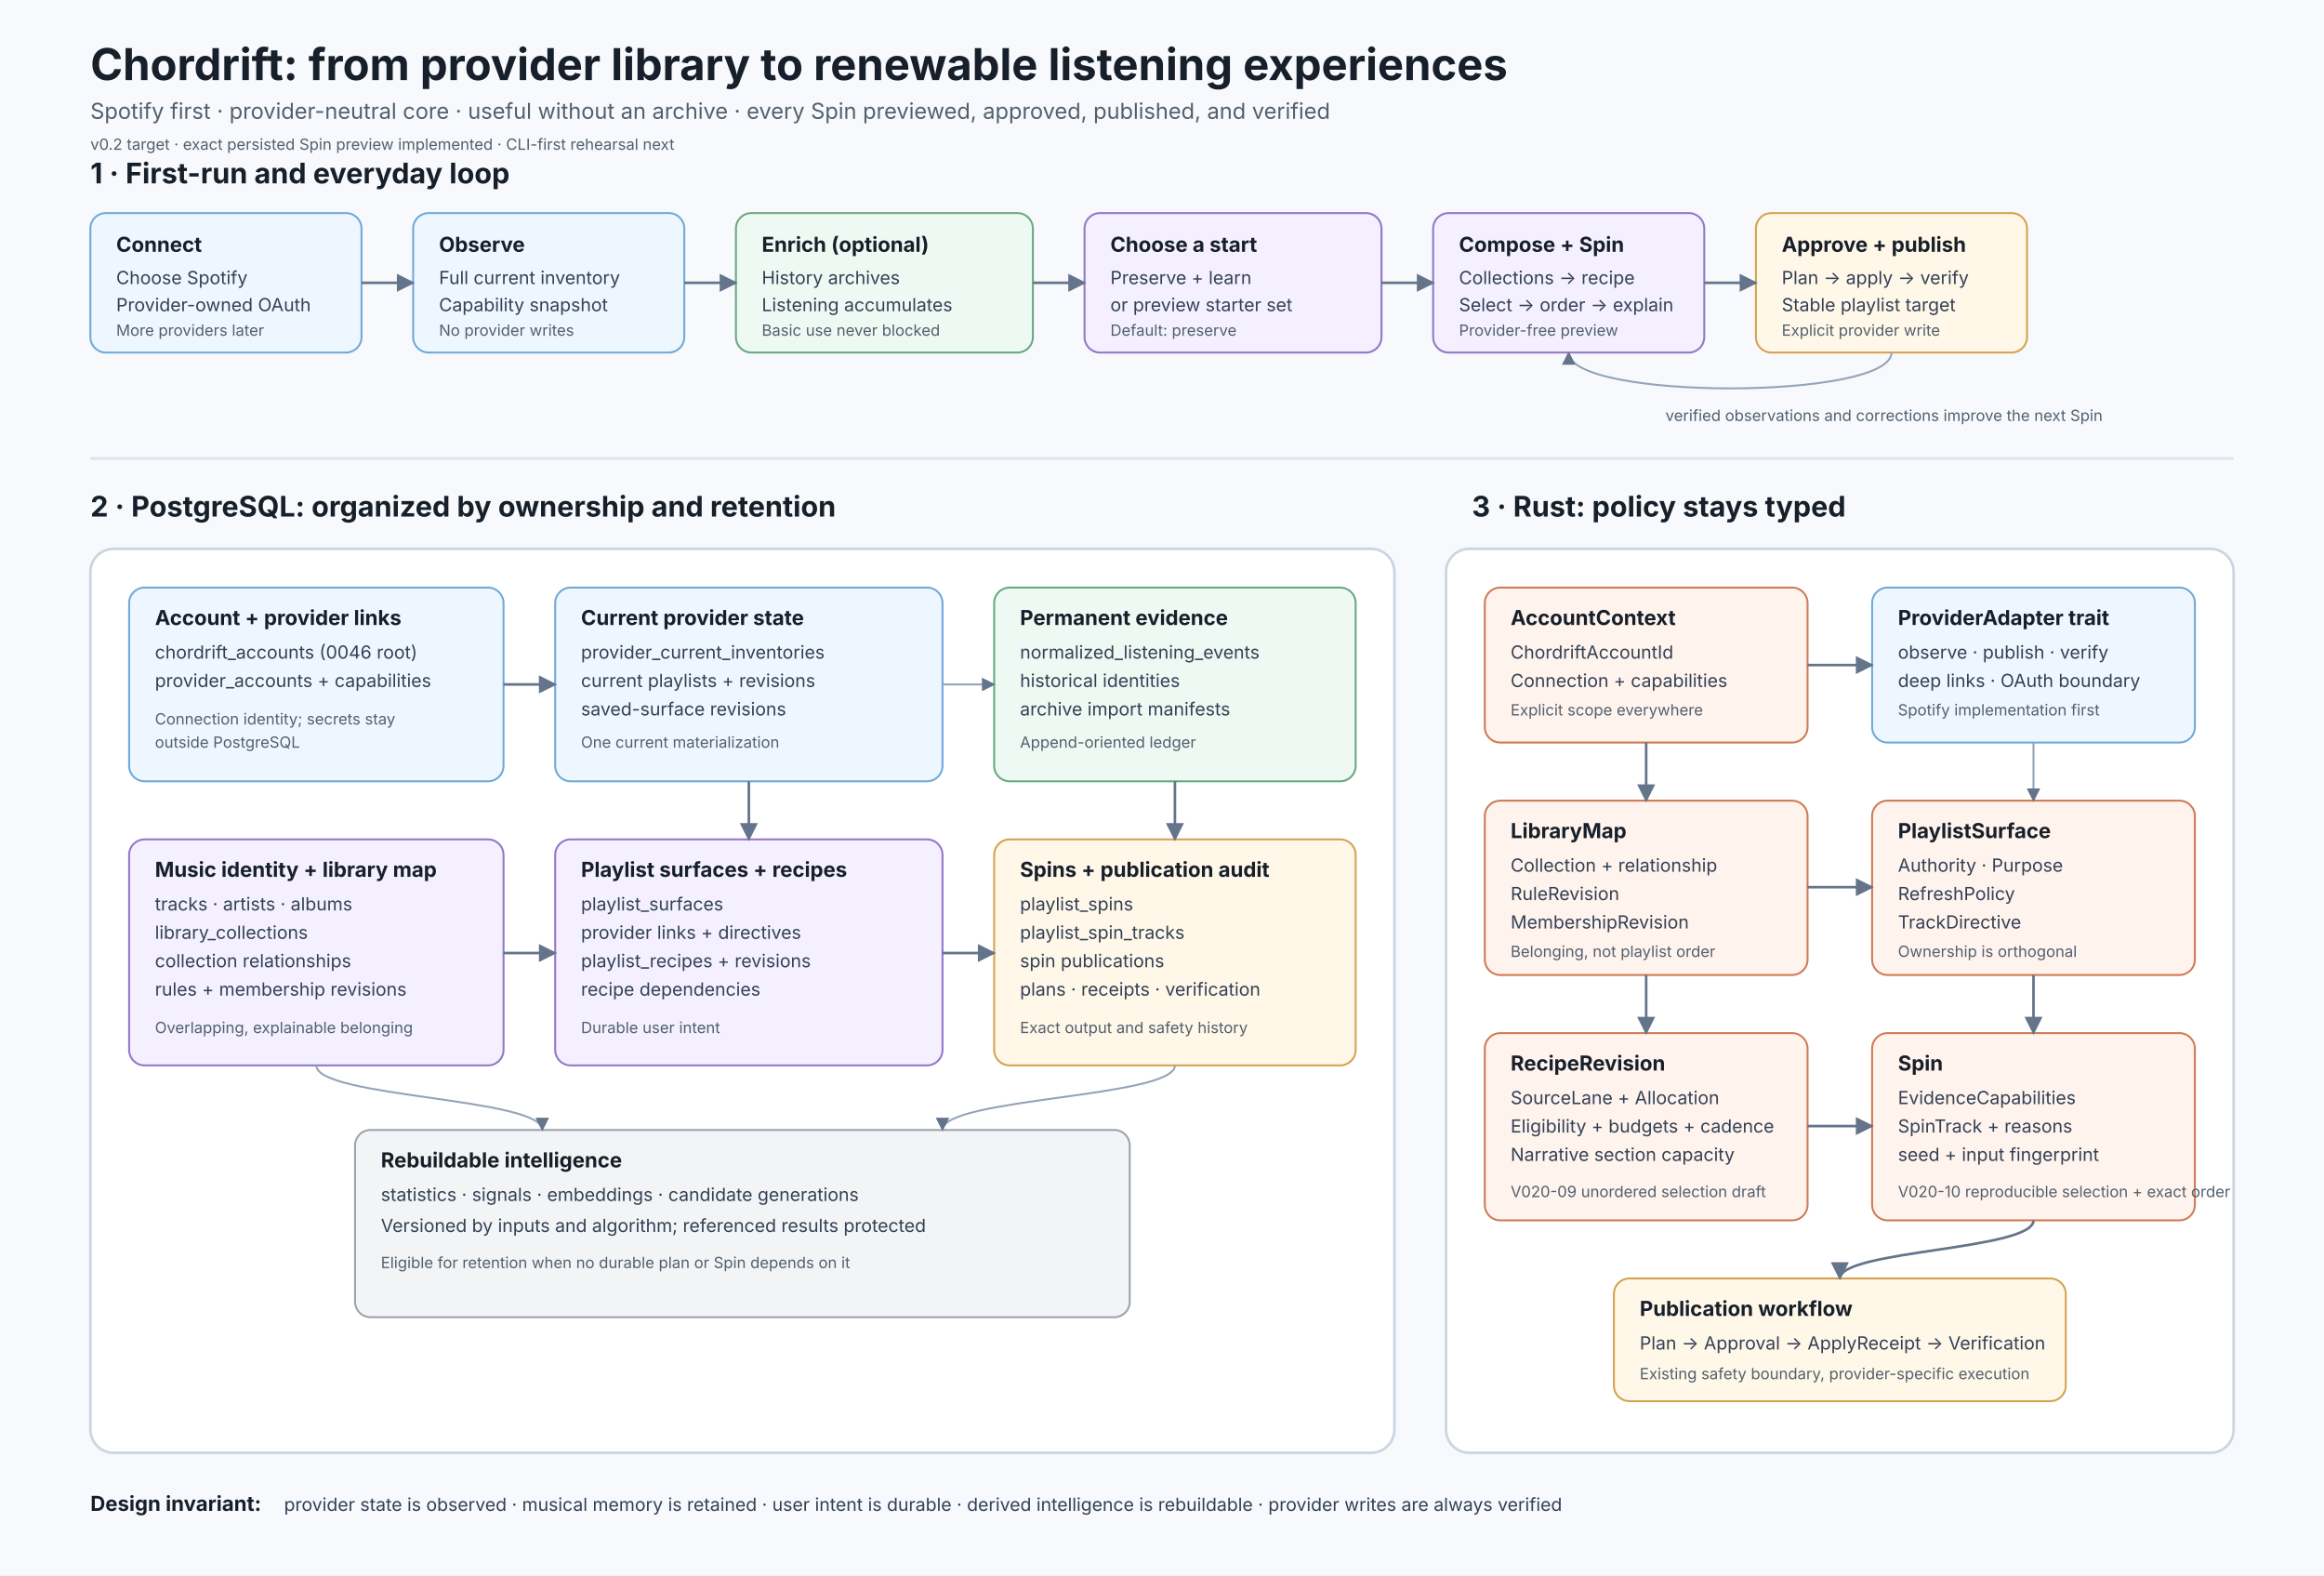
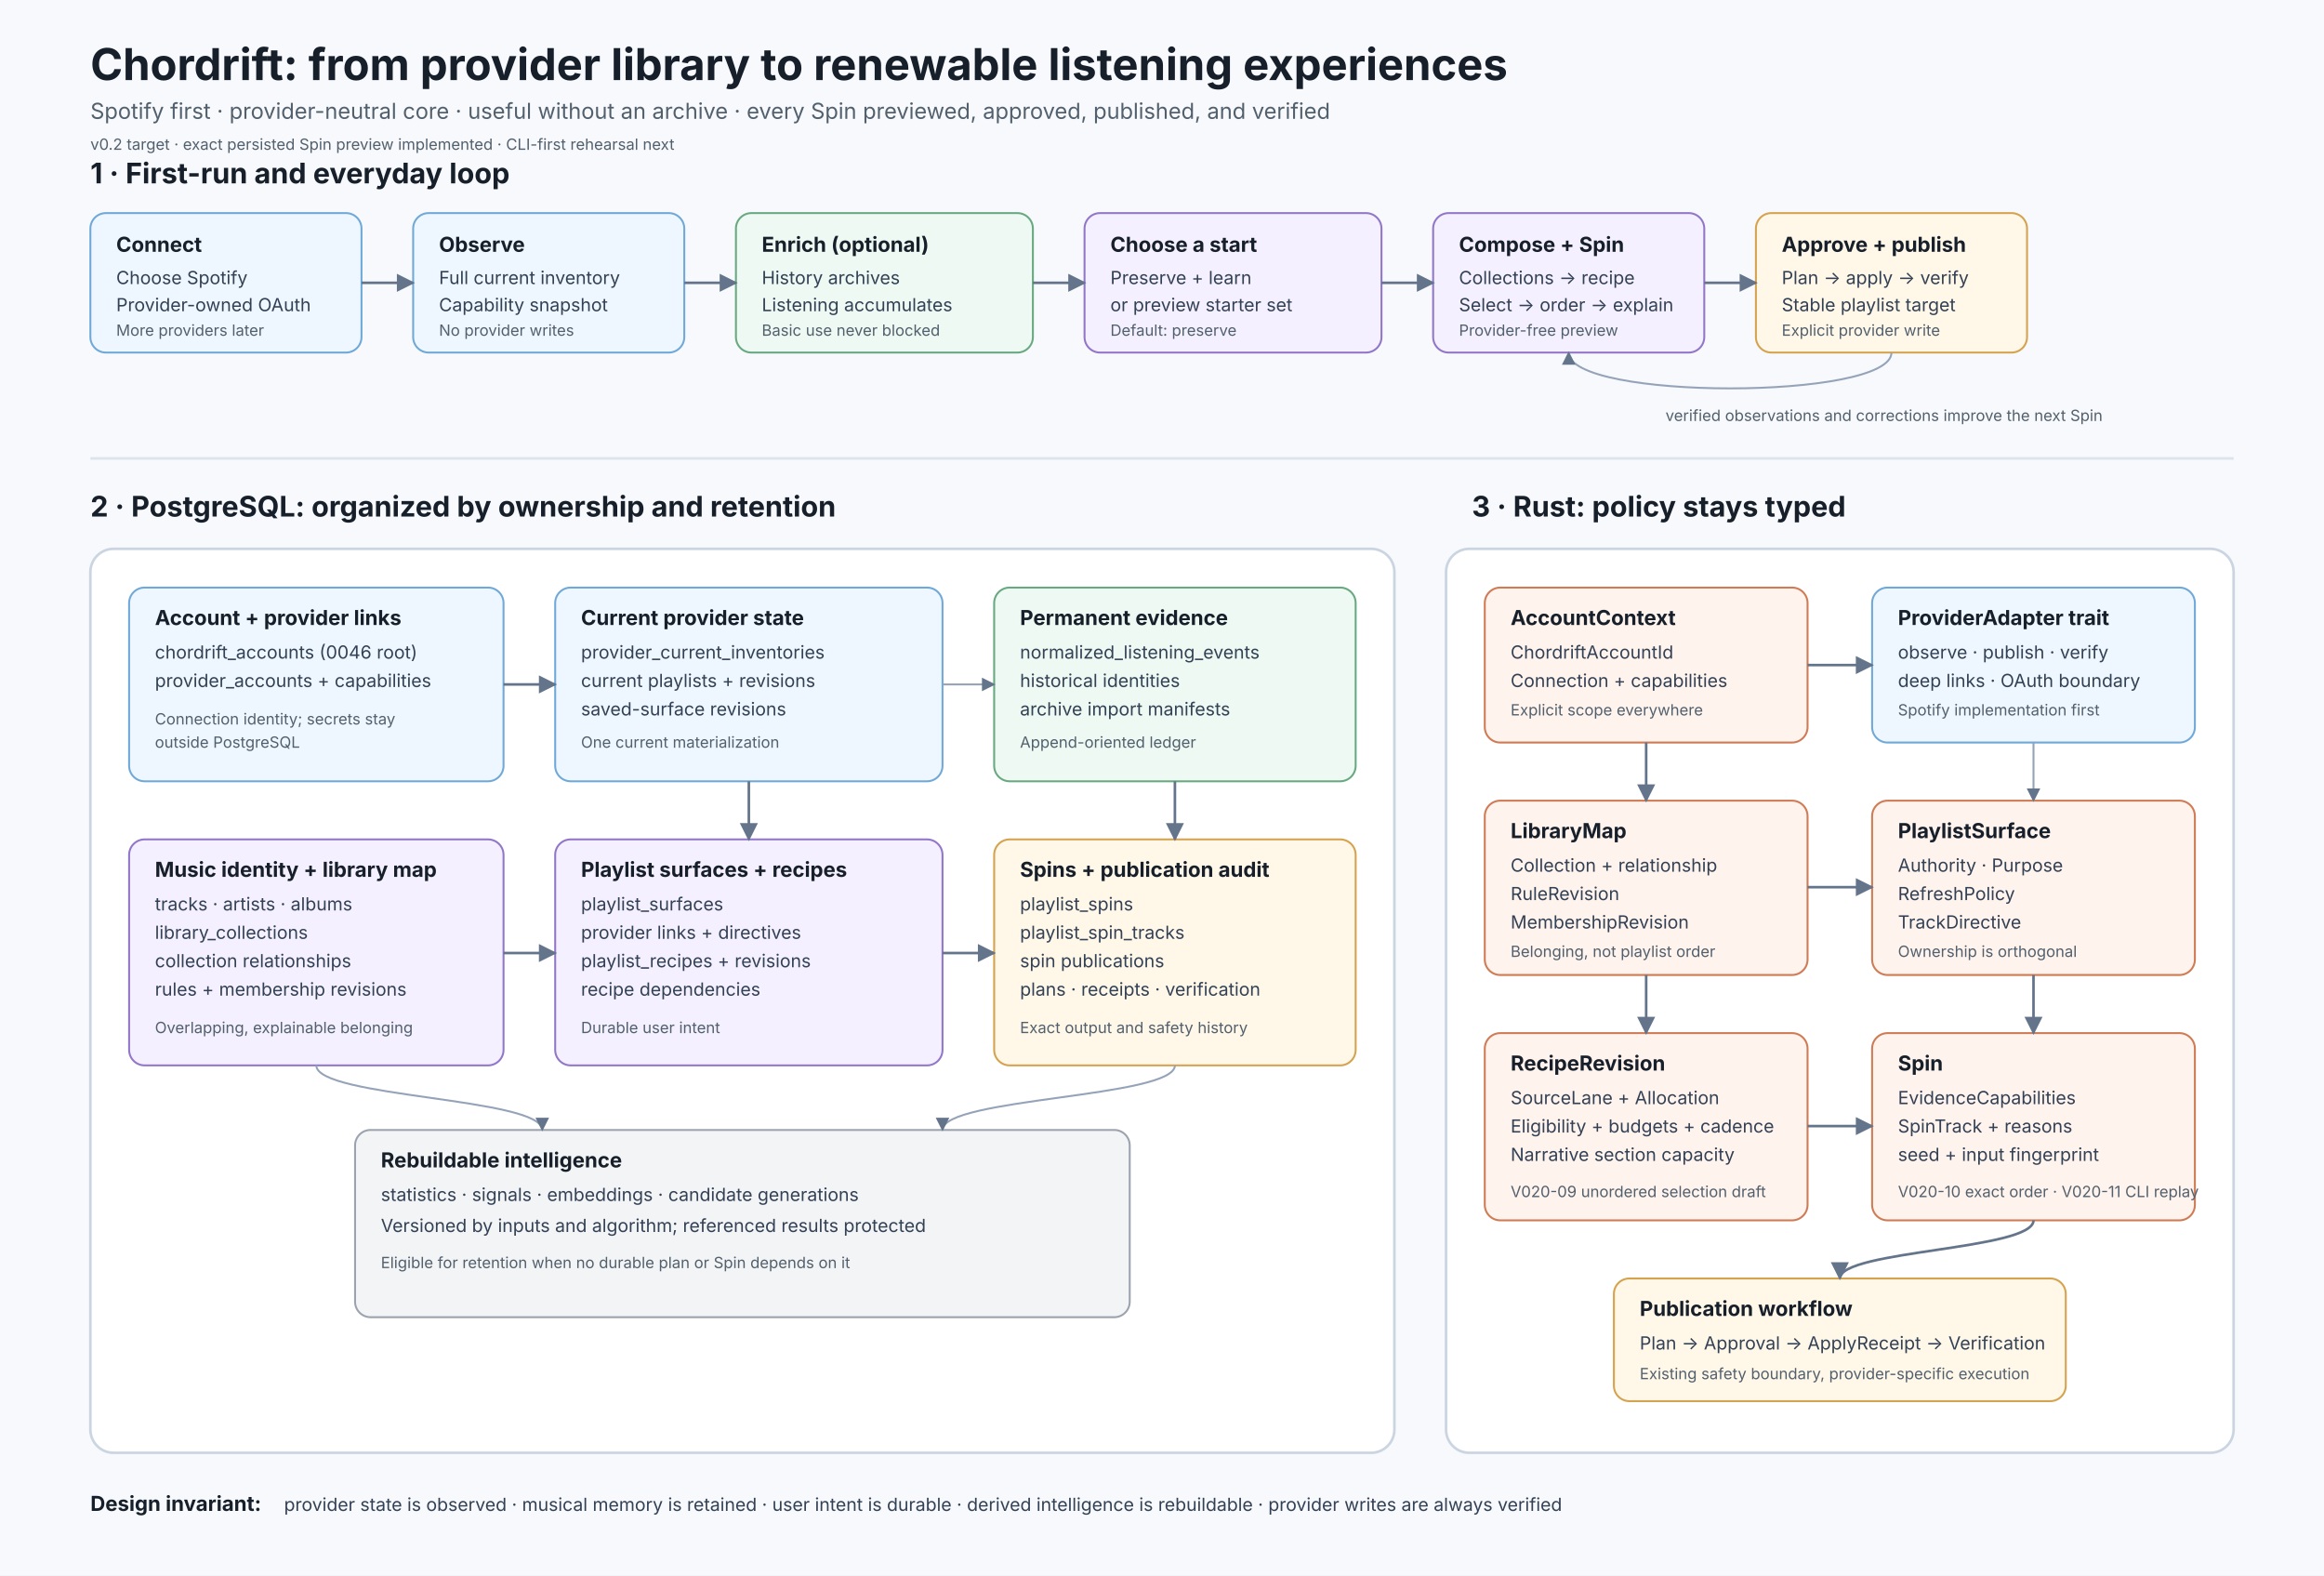
<svg xmlns="http://www.w3.org/2000/svg" width="1800" height="1220" viewBox="0 0 1800 1220" role="img" aria-labelledby="title desc">
  <defs>
    <style>
      text { font-family: ui-sans-serif, -apple-system, BlinkMacSystemFont, "Segoe UI", sans-serif; fill: #17202a; }
      .title { font-size: 34px; font-weight: 700; }
      .subtitle { font-size: 17px; fill: #52606d; }
      .section { font-size: 22px; font-weight: 700; }
      .label { font-size: 16px; font-weight: 700; }
      .body { font-size: 14px; fill: #334155; }
      .small { font-size: 12px; fill: #52606d; }
      .panel { fill: #ffffff; stroke: #cbd5e1; stroke-width: 2; rx: 18; }
      .node { fill: #f8fafc; stroke: #cbd5e1; stroke-width: 1.5; rx: 12; }
      .provider { fill: #eef7ff; stroke: #70a9d8; }
      .intent { fill: #f4f0ff; stroke: #9277c8; }
      .evidence { fill: #edf9f2; stroke: #69a981; }
      .audit { fill: #fff7e8; stroke: #d5a34f; }
      .cache { fill: #f3f4f6; stroke: #9ca3af; }
      .rust { fill: #fff3ed; stroke: #cf7b55; }
      .arrow { fill: none; stroke: #64748b; stroke-width: 2; marker-end: url(#arrow); }
      .soft-arrow { fill: none; stroke: #94a3b8; stroke-width: 1.5; marker-end: url(#arrow); }
      .divider { stroke: #dbe3ec; stroke-width: 2; }
    </style>
    <marker id="arrow" viewBox="0 0 10 10" refX="9" refY="5" markerWidth="7" markerHeight="7" orient="auto-start-reverse">
      <path d="M 0 0 L 10 5 L 0 10 z" fill="#64748b" />
    </marker>
  </defs>
  <rect width="1800" height="1220" fill="#f7f9fc" />
  <text x="70" y="62" class="title">Chordrift: from provider library to renewable listening experiences</text>
  <text x="70" y="92" class="subtitle">Spotify first · provider-neutral core · useful without an archive · every Spin previewed, approved, published, and verified</text>
  <text x="70" y="116" class="small">v0.2 target · exact persisted Spin preview implemented · CLI-first rehearsal next</text>
  <text x="70" y="142" class="section">1 · First-run and everyday loop</text>
  <g>
    <rect x="70" y="165" width="210" height="108" class="node provider" />
    <text x="90" y="195" class="label">Connect</text>
    <text x="90" y="220" class="body">Choose Spotify</text>
    <text x="90" y="241" class="body">Provider-owned OAuth</text>
    <text x="90" y="260" class="small">More providers later</text>
    <rect x="320" y="165" width="210" height="108" class="node provider" />
    <text x="340" y="195" class="label">Observe</text>
    <text x="340" y="220" class="body">Full current inventory</text>
    <text x="340" y="241" class="body">Capability snapshot</text>
    <text x="340" y="260" class="small">No provider writes</text>
    <rect x="570" y="165" width="230" height="108" class="node evidence" />
    <text x="590" y="195" class="label">Enrich (optional)</text>
    <text x="590" y="220" class="body">History archives</text>
    <text x="590" y="241" class="body">Listening accumulates</text>
    <text x="590" y="260" class="small">Basic use never blocked</text>
    <rect x="840" y="165" width="230" height="108" class="node intent" />
    <text x="860" y="195" class="label">Choose a start</text>
    <text x="860" y="220" class="body">Preserve + learn</text>
    <text x="860" y="241" class="body">or preview starter set</text>
    <text x="860" y="260" class="small">Default: preserve</text>
    <rect x="1110" y="165" width="210" height="108" class="node intent" />
    <text x="1130" y="195" class="label">Compose + Spin</text>
    <text x="1130" y="220" class="body">Collections → recipe</text>
    <text x="1130" y="241" class="body">Select → order → explain</text>
    <text x="1130" y="260" class="small">Provider-free preview</text>
    <rect x="1360" y="165" width="210" height="108" class="node audit" />
    <text x="1380" y="195" class="label">Approve + publish</text>
    <text x="1380" y="220" class="body">Plan → apply → verify</text>
    <text x="1380" y="241" class="body">Stable playlist target</text>
    <text x="1380" y="260" class="small">Explicit provider write</text>
    <path d="M280 219 H320" class="arrow" />
    <path d="M530 219 H570" class="arrow" />
    <path d="M800 219 H840" class="arrow" />
    <path d="M1070 219 H1110" class="arrow" />
    <path d="M1320 219 H1360" class="arrow" />
    <path d="M1465 273 C1465 310 1215 310 1215 273" class="soft-arrow" />
    <text x="1290" y="326" class="small">verified observations and corrections improve the next Spin</text>
  </g>
  <line x1="70" y1="355" x2="1730" y2="355" class="divider" />
  <text x="70" y="400" class="section">2 · PostgreSQL: organized by ownership and retention</text>
  <g>
    <rect x="70" y="425" width="1010" height="700" class="panel" />
    <rect x="100" y="455" width="290" height="150" class="node provider" />
    <text x="120" y="484" class="label">Account + provider links</text>
    <text x="120" y="510" class="body">chordrift_accounts (0046 root)</text>
    <text x="120" y="532" class="body">provider_accounts + capabilities</text>
    <text x="120" y="561" class="small">Connection identity; secrets stay</text>
    <text x="120" y="579" class="small">outside PostgreSQL</text>
    <rect x="430" y="455" width="300" height="150" class="node provider" />
    <text x="450" y="484" class="label">Current provider state</text>
    <text x="450" y="510" class="body">provider_current_inventories</text>
    <text x="450" y="532" class="body">current playlists + revisions</text>
    <text x="450" y="554" class="body">saved-surface revisions</text>
    <text x="450" y="579" class="small">One current materialization</text>
    <rect x="770" y="455" width="280" height="150" class="node evidence" />
    <text x="790" y="484" class="label">Permanent evidence</text>
    <text x="790" y="510" class="body">normalized_listening_events</text>
    <text x="790" y="532" class="body">historical identities</text>
    <text x="790" y="554" class="body">archive import manifests</text>
    <text x="790" y="579" class="small">Append-oriented ledger</text>
    <rect x="100" y="650" width="290" height="175" class="node intent" />
    <text x="120" y="679" class="label">Music identity + library map</text>
    <text x="120" y="705" class="body">tracks · artists · albums</text>
    <text x="120" y="727" class="body">library_collections</text>
    <text x="120" y="749" class="body">collection relationships</text>
    <text x="120" y="771" class="body">rules + membership revisions</text>
    <text x="120" y="800" class="small">Overlapping, explainable belonging</text>
    <rect x="430" y="650" width="300" height="175" class="node intent" />
    <text x="450" y="679" class="label">Playlist surfaces + recipes</text>
    <text x="450" y="705" class="body">playlist_surfaces</text>
    <text x="450" y="727" class="body">provider links + directives</text>
    <text x="450" y="749" class="body">playlist_recipes + revisions</text>
    <text x="450" y="771" class="body">recipe dependencies</text>
    <text x="450" y="800" class="small">Durable user intent</text>
    <rect x="770" y="650" width="280" height="175" class="node audit" />
    <text x="790" y="679" class="label">Spins + publication audit</text>
    <text x="790" y="705" class="body">playlist_spins</text>
    <text x="790" y="727" class="body">playlist_spin_tracks</text>
    <text x="790" y="749" class="body">spin publications</text>
    <text x="790" y="771" class="body">plans · receipts · verification</text>
    <text x="790" y="800" class="small">Exact output and safety history</text>
    <rect x="275" y="875" width="600" height="145" class="node cache" />
    <text x="295" y="904" class="label">Rebuildable intelligence</text>
    <text x="295" y="930" class="body">statistics · signals · embeddings · candidate generations</text>
    <text x="295" y="954" class="body">Versioned by inputs and algorithm; referenced results protected</text>
    <text x="295" y="982" class="small">Eligible for retention when no durable plan or Spin depends on it</text>
    <path d="M390 530 H430" class="arrow" />
    <path d="M730 530 H770" class="soft-arrow" />
    <path d="M580 605 V650" class="arrow" />
    <path d="M910 605 V650" class="arrow" />
    <path d="M390 738 H430" class="arrow" />
    <path d="M730 738 H770" class="arrow" />
    <path d="M245 825 C245 850 420 850 420 875" class="soft-arrow" />
    <path d="M910 825 C910 850 730 850 730 875" class="soft-arrow" />
  </g>
  <text x="1140" y="400" class="section">3 · Rust: policy stays typed</text>
  <g>
    <rect x="1120" y="425" width="610" height="700" class="panel" />
    <rect x="1150" y="455" width="250" height="120" class="node rust" />
    <text x="1170" y="484" class="label">AccountContext</text>
    <text x="1170" y="510" class="body">ChordriftAccountId</text>
    <text x="1170" y="532" class="body">Connection + capabilities</text>
    <text x="1170" y="554" class="small">Explicit scope everywhere</text>
    <rect x="1450" y="455" width="250" height="120" class="node provider" />
    <text x="1470" y="484" class="label">ProviderAdapter trait</text>
    <text x="1470" y="510" class="body">observe · publish · verify</text>
    <text x="1470" y="532" class="body">deep links · OAuth boundary</text>
    <text x="1470" y="554" class="small">Spotify implementation first</text>
    <rect x="1150" y="620" width="250" height="135" class="node rust" />
    <text x="1170" y="649" class="label">LibraryMap</text>
    <text x="1170" y="675" class="body">Collection + relationship</text>
    <text x="1170" y="697" class="body">RuleRevision</text>
    <text x="1170" y="719" class="body">MembershipRevision</text>
    <text x="1170" y="741" class="small">Belonging, not playlist order</text>
    <rect x="1450" y="620" width="250" height="135" class="node rust" />
    <text x="1470" y="649" class="label">PlaylistSurface</text>
    <text x="1470" y="675" class="body">Authority · Purpose</text>
    <text x="1470" y="697" class="body">RefreshPolicy</text>
    <text x="1470" y="719" class="body">TrackDirective</text>
    <text x="1470" y="741" class="small">Ownership is orthogonal</text>
    <rect x="1150" y="800" width="250" height="145" class="node rust" />
    <text x="1170" y="829" class="label">RecipeRevision</text>
    <text x="1170" y="855" class="body">SourceLane + Allocation</text>
    <text x="1170" y="877" class="body">Eligibility + budgets + cadence</text>
    <text x="1170" y="899" class="body">Narrative section capacity</text>
    <text x="1170" y="927" class="small">V020-09 unordered selection draft</text>
    <rect x="1450" y="800" width="250" height="145" class="node rust" />
    <text x="1470" y="829" class="label">Spin</text>
    <text x="1470" y="855" class="body">EvidenceCapabilities</text>
    <text x="1470" y="877" class="body">SpinTrack + reasons</text>
    <text x="1470" y="899" class="body">seed + input fingerprint</text>
-     <text x="1470" y="927" class="small">V020-10 reproducible selection + exact order</text>
+     <text x="1470" y="927" class="small">V020-10 exact order · V020-11 CLI replay</text>
    <rect x="1250" y="990" width="350" height="95" class="node audit" />
    <text x="1270" y="1019" class="label">Publication workflow</text>
    <text x="1270" y="1045" class="body">Plan → Approval → ApplyReceipt → Verification</text>
    <text x="1270" y="1068" class="small">Existing safety boundary, provider-specific execution</text>
    <path d="M1400 515 H1450" class="arrow" />
    <path d="M1275 575 V620" class="arrow" />
    <path d="M1575 575 V620" class="soft-arrow" />
    <path d="M1400 687 H1450" class="arrow" />
    <path d="M1275 755 V800" class="arrow" />
    <path d="M1575 755 V800" class="arrow" />
    <path d="M1400 872 H1450" class="arrow" />
    <path d="M1575 945 C1575 968 1425 968 1425 990" class="arrow" />
  </g>
  <text x="70" y="1170" class="label">Design invariant:</text>
  <text x="220" y="1170" class="body">provider state is observed · musical memory is retained · user intent is durable · derived intelligence is rebuildable · provider writes are always verified</text>
</svg>
